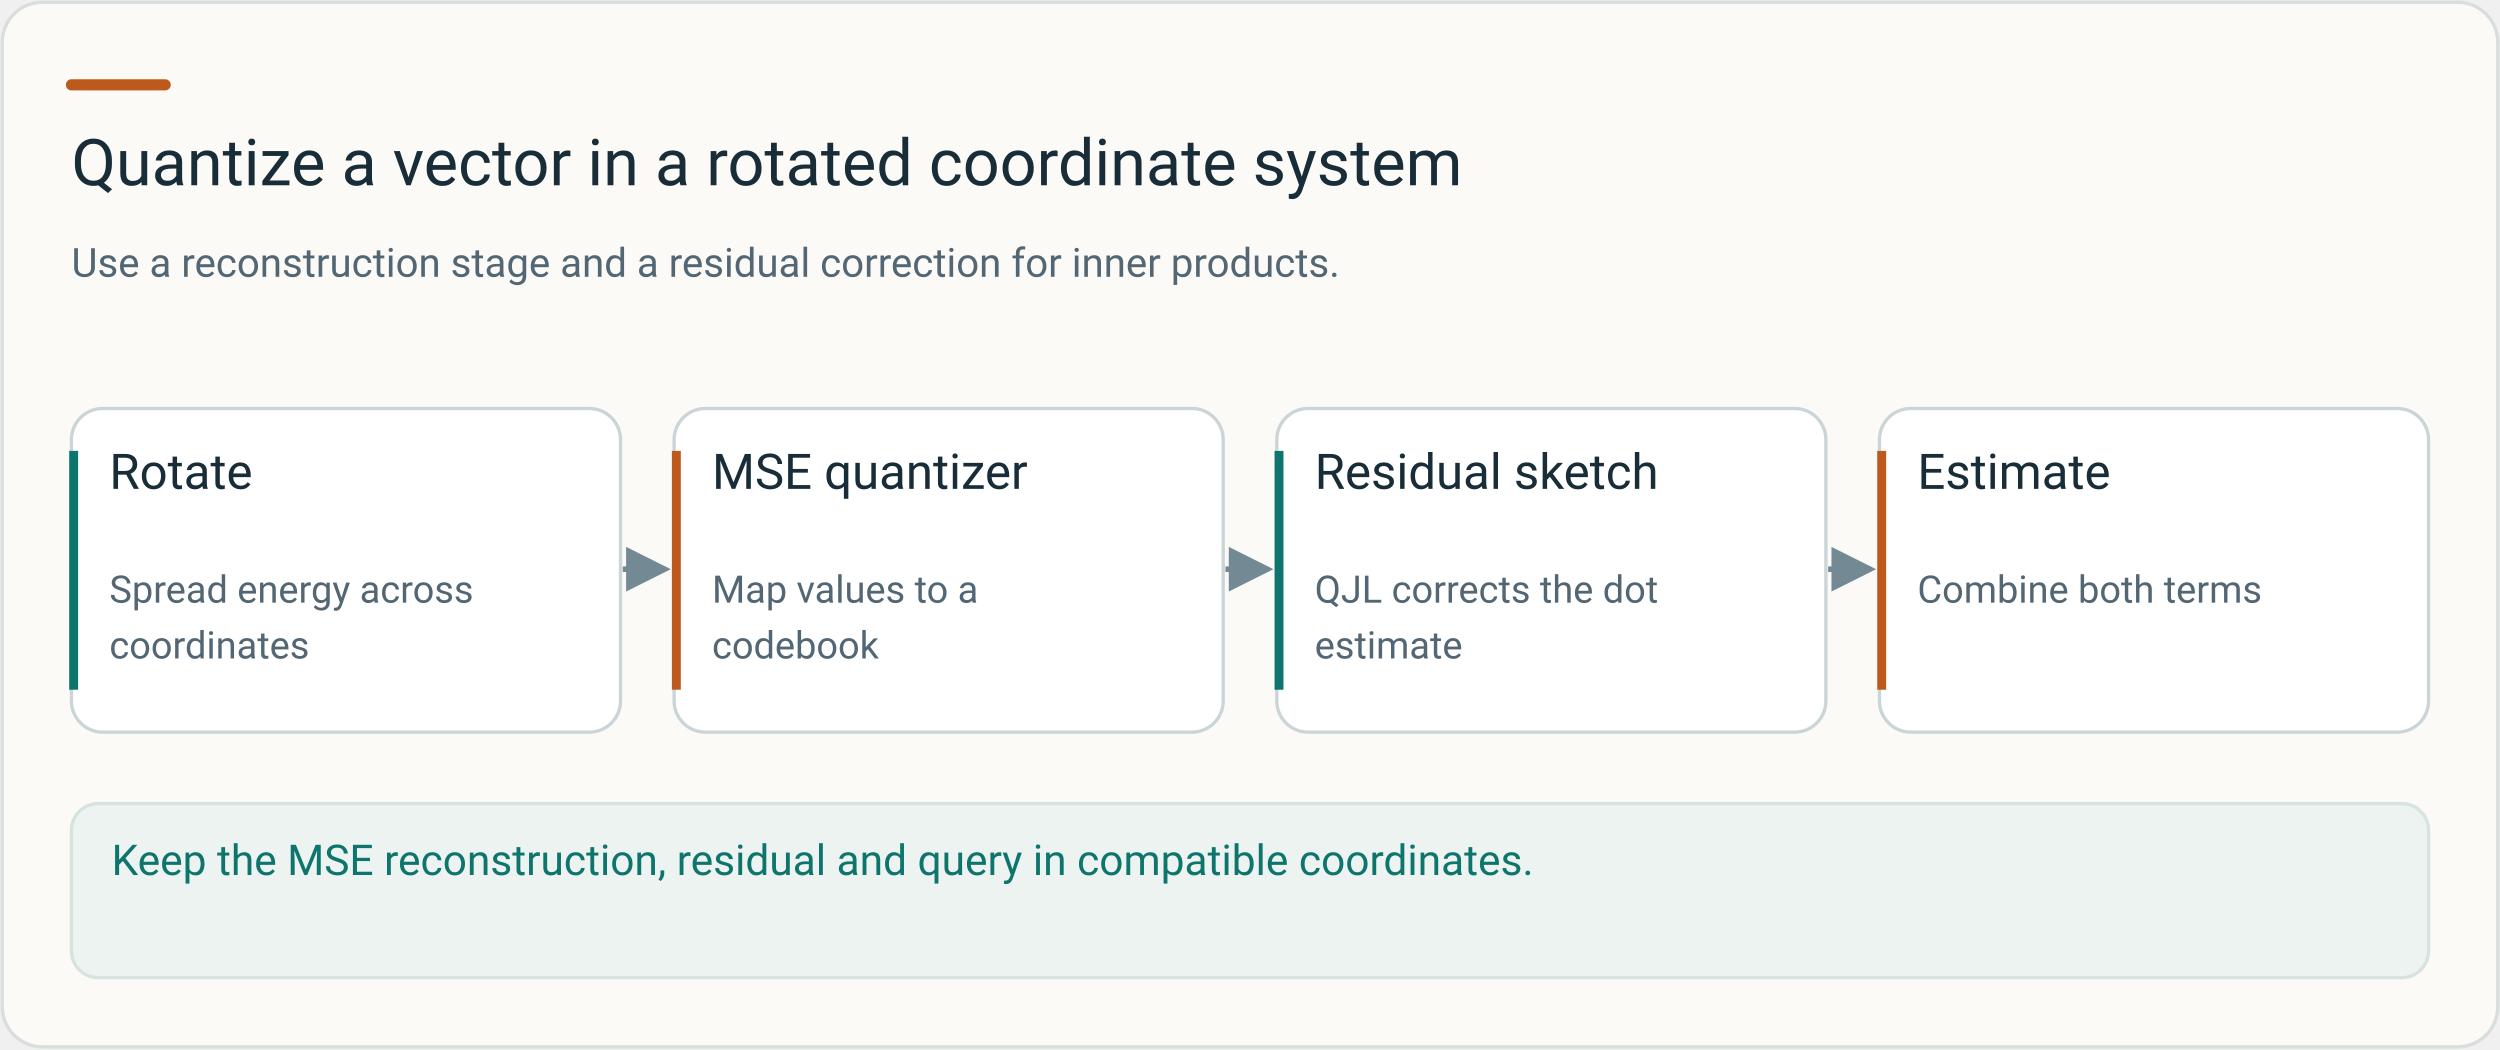
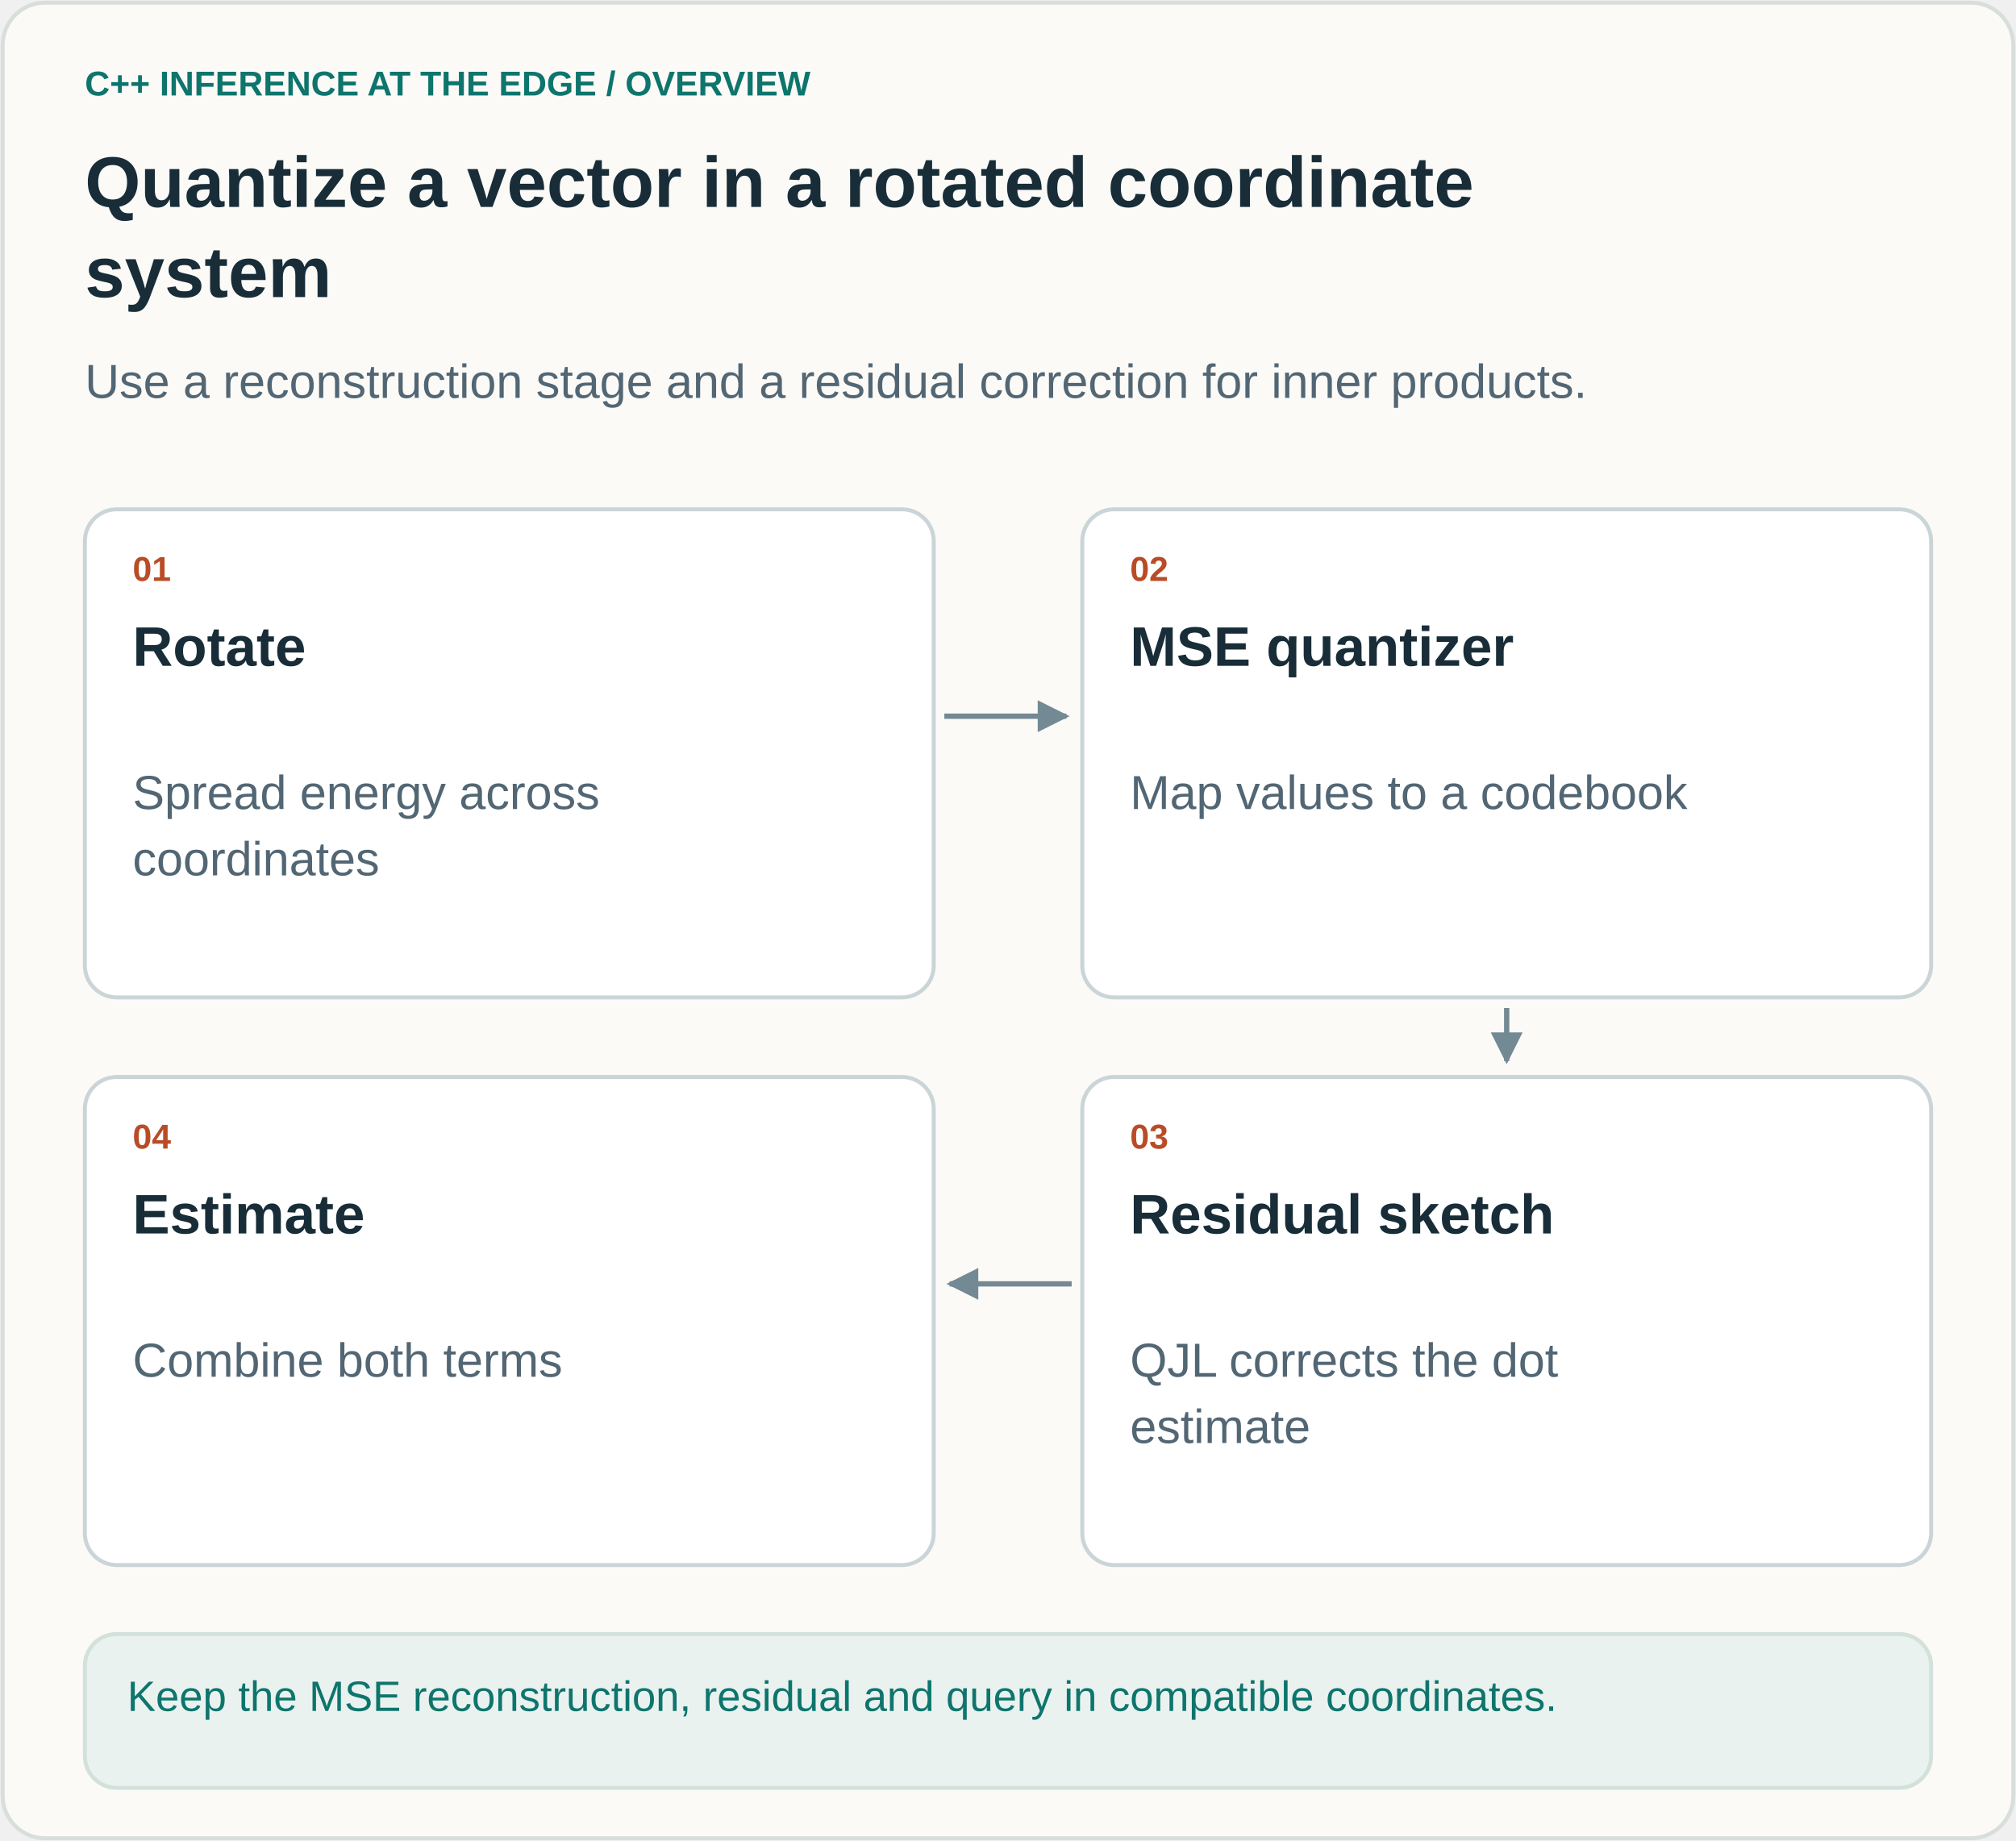
- <svg xmlns="http://www.w3.org/2000/svg" viewBox="0 0 1120 470" role="img" aria-labelledby="title desc">
+ <svg xmlns="http://www.w3.org/2000/svg" width="760" height="694" viewBox="0 0 760 694" role="img" aria-labelledby="title desc">
  <defs>
-     <marker id="arrow" markerWidth="8" markerHeight="8" refX="7" refY="4" orient="auto">
-       <path d="M0 0 L8 4 L0 8 Z" fill="#738993" />
+     <marker id="arrow" viewBox="0 0 10 10" refX="9" refY="5" markerWidth="6" markerHeight="6" orient="auto-start-reverse">
+       <path d="M0 0 L10 5 L0 10 Z" fill="#738993" />
    </marker>
  </defs>
-   <g font-family="Roboto, Arial, sans-serif">
-     <rect x="1" y="1" width="1118" height="468" rx="18" fill="#fbfaf7" stroke="#d8dedb" stroke-width="1.5" />
-     <path d="M32 38 H74" stroke="#bd591c" stroke-width="5" stroke-linecap="round" />
-     <text x="32" y="83" font-size="29" fill="#182d38" font-weight="400">Quantize a vector in a rotated coordinate system</text>
-     <text x="32" y="124" font-size="18" fill="#526674" font-weight="400">Use a reconstruction stage and a residual correction for inner products.</text>
-     <rect x="32" y="183" width="246" height="145" rx="14" fill="#fff" stroke="#cbd5d8" stroke-width="1.5" />
-     <path d="M33 202 V309" stroke="#0e756d" stroke-width="4" />
-     <text x="49" y="219" font-size="22" fill="#182d38" font-weight="400">Rotate</text>
-     <text x="49" y="270" font-size="17" fill="#526674" font-weight="400">Spread energy across</text>
-     <text x="49" y="295" font-size="17" fill="#526674" font-weight="400">coordinates</text>
-     <path d="M279 255 H298" stroke="#738993" stroke-width="2.5" marker-end="url(#arrow)" fill="none" />
-     <rect x="302" y="183" width="246" height="145" rx="14" fill="#fff" stroke="#cbd5d8" stroke-width="1.5" />
-     <path d="M303 202 V309" stroke="#bd591c" stroke-width="4" />
-     <text x="319" y="219" font-size="22" fill="#182d38" font-weight="400">MSE quantizer</text>
-     <text x="319" y="270" font-size="17" fill="#526674" font-weight="400">Map values to a</text>
-     <text x="319" y="295" font-size="17" fill="#526674" font-weight="400">codebook</text>
-     <path d="M549 255 H568" stroke="#738993" stroke-width="2.5" marker-end="url(#arrow)" fill="none" />
-     <rect x="572" y="183" width="246" height="145" rx="14" fill="#fff" stroke="#cbd5d8" stroke-width="1.5" />
-     <path d="M573 202 V309" stroke="#0e756d" stroke-width="4" />
-     <text x="589" y="219" font-size="22" fill="#182d38" font-weight="400">Residual sketch</text>
-     <text x="589" y="270" font-size="17" fill="#526674" font-weight="400">QJL corrects the dot</text>
-     <text x="589" y="295" font-size="17" fill="#526674" font-weight="400">estimate</text>
-     <path d="M819 255 H838" stroke="#738993" stroke-width="2.5" marker-end="url(#arrow)" fill="none" />
-     <rect x="842" y="183" width="246" height="145" rx="14" fill="#fff" stroke="#cbd5d8" stroke-width="1.5" />
-     <path d="M843 202 V309" stroke="#bd591c" stroke-width="4" />
-     <text x="859" y="219" font-size="22" fill="#182d38" font-weight="400">Estimate</text>
-     <text x="859" y="270" font-size="17" fill="#526674" font-weight="400">Combine both terms</text>
-     <rect x="32" y="360" width="1056" height="78" rx="12" fill="#edf3f1" stroke="#d7e3de" stroke-width="1.5" />
-     <text x="50" y="392" font-size="19" fill="#0e756d" font-weight="400">Keep the MSE reconstruction, residual and query in compatible coordinates.</text>
+   <g font-family="Arial, Helvetica, sans-serif">
+     <rect x="1" y="1" width="758" height="692" rx="16" fill="#fbfaf7" stroke="#d8dedb" stroke-width="1.5" />
+     <text x="32" y="36" font-size="13" fill="#0e756d" font-weight="700" text-anchor="start">C++ INFERENCE AT THE EDGE  /  OVERVIEW</text>
+     <text x="32" y="78" font-size="27" fill="#182d38" font-weight="600" text-anchor="start">Quantize a vector in a rotated coordinate</text>
+     <text x="32" y="112" font-size="27" fill="#182d38" font-weight="600" text-anchor="start">system</text>
+     <text x="32" y="150" font-size="18" fill="#526674" font-weight="400" text-anchor="start">Use a reconstruction stage and a residual correction for inner products.</text>
+     <rect x="32" y="192" width="320" height="184" rx="12" fill="#fff" stroke="#cbd5d8" stroke-width="1.5" />
+     <text x="50" y="219" font-size="13" fill="#b94c27" font-weight="700" text-anchor="start">01</text>
+     <text x="50" y="251" font-size="21" fill="#182d38" font-weight="600" text-anchor="start">Rotate</text>
+     <text x="50" y="305" font-size="18" fill="#526674" font-weight="400" text-anchor="start">Spread energy across</text>
+     <text x="50" y="330" font-size="18" fill="#526674" font-weight="400" text-anchor="start">coordinates</text>
+     <rect x="408" y="192" width="320" height="184" rx="12" fill="#fff" stroke="#cbd5d8" stroke-width="1.5" />
+     <text x="426" y="219" font-size="13" fill="#b94c27" font-weight="700" text-anchor="start">02</text>
+     <text x="426" y="251" font-size="21" fill="#182d38" font-weight="600" text-anchor="start">MSE quantizer</text>
+     <text x="426" y="305" font-size="18" fill="#526674" font-weight="400" text-anchor="start">Map values to a codebook</text>
+     <rect x="408" y="406" width="320" height="184" rx="12" fill="#fff" stroke="#cbd5d8" stroke-width="1.5" />
+     <text x="426" y="433" font-size="13" fill="#b94c27" font-weight="700" text-anchor="start">03</text>
+     <text x="426" y="465" font-size="21" fill="#182d38" font-weight="600" text-anchor="start">Residual sketch</text>
+     <text x="426" y="519" font-size="18" fill="#526674" font-weight="400" text-anchor="start">QJL corrects the dot</text>
+     <text x="426" y="544" font-size="18" fill="#526674" font-weight="400" text-anchor="start">estimate</text>
+     <rect x="32" y="406" width="320" height="184" rx="12" fill="#fff" stroke="#cbd5d8" stroke-width="1.5" />
+     <text x="50" y="433" font-size="13" fill="#b94c27" font-weight="700" text-anchor="start">04</text>
+     <text x="50" y="465" font-size="21" fill="#182d38" font-weight="600" text-anchor="start">Estimate</text>
+     <text x="50" y="519" font-size="18" fill="#526674" font-weight="400" text-anchor="start">Combine both terms</text>
+     <path d="M356 270 L402 270" fill="none" stroke="#738993" stroke-width="2" marker-end="url(#arrow)" />
+     <path d="M568 380 L568 400" fill="none" stroke="#738993" stroke-width="2" marker-end="url(#arrow)" />
+     <path d="M404 484 L358 484" fill="none" stroke="#738993" stroke-width="2" marker-end="url(#arrow)" />
+     <rect x="32" y="616" width="696" height="58" rx="12" fill="#eaf2ef" stroke="#d2e1db" stroke-width="1.5" />
+     <text x="48" y="645" font-size="16" fill="#0e756d" font-weight="400" text-anchor="start">Keep the MSE reconstruction, residual and query in compatible coordinates.</text>
  </g>
</svg>
